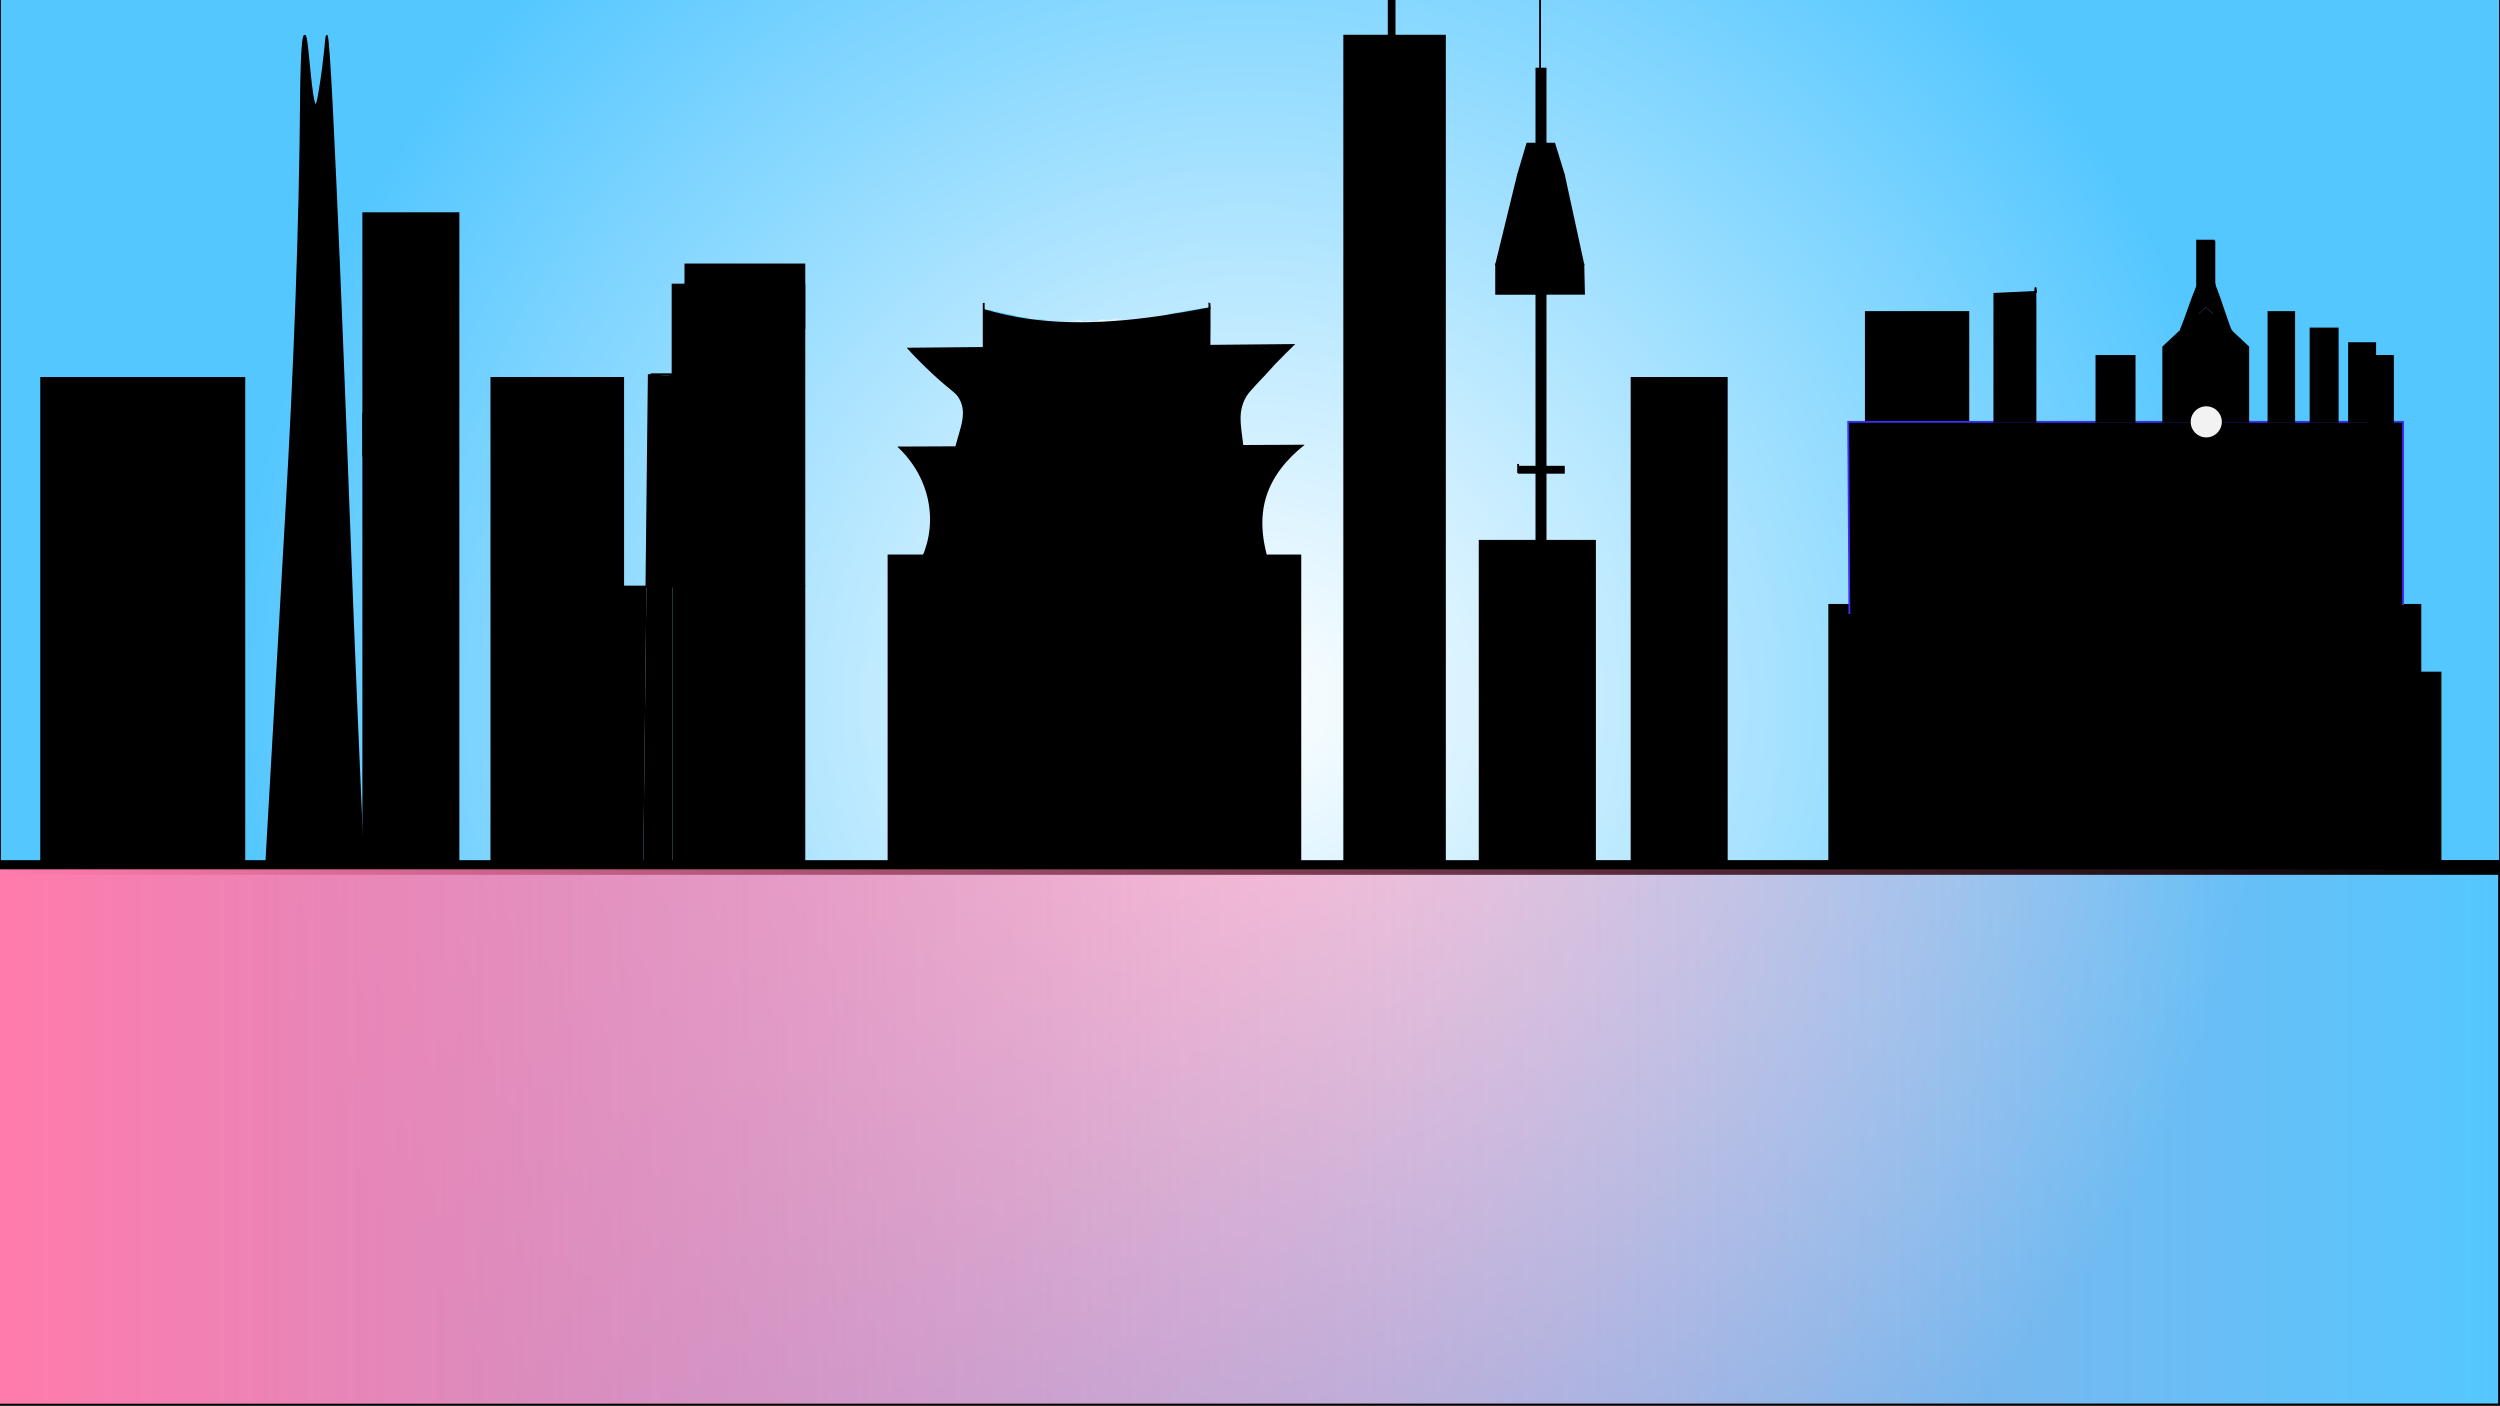
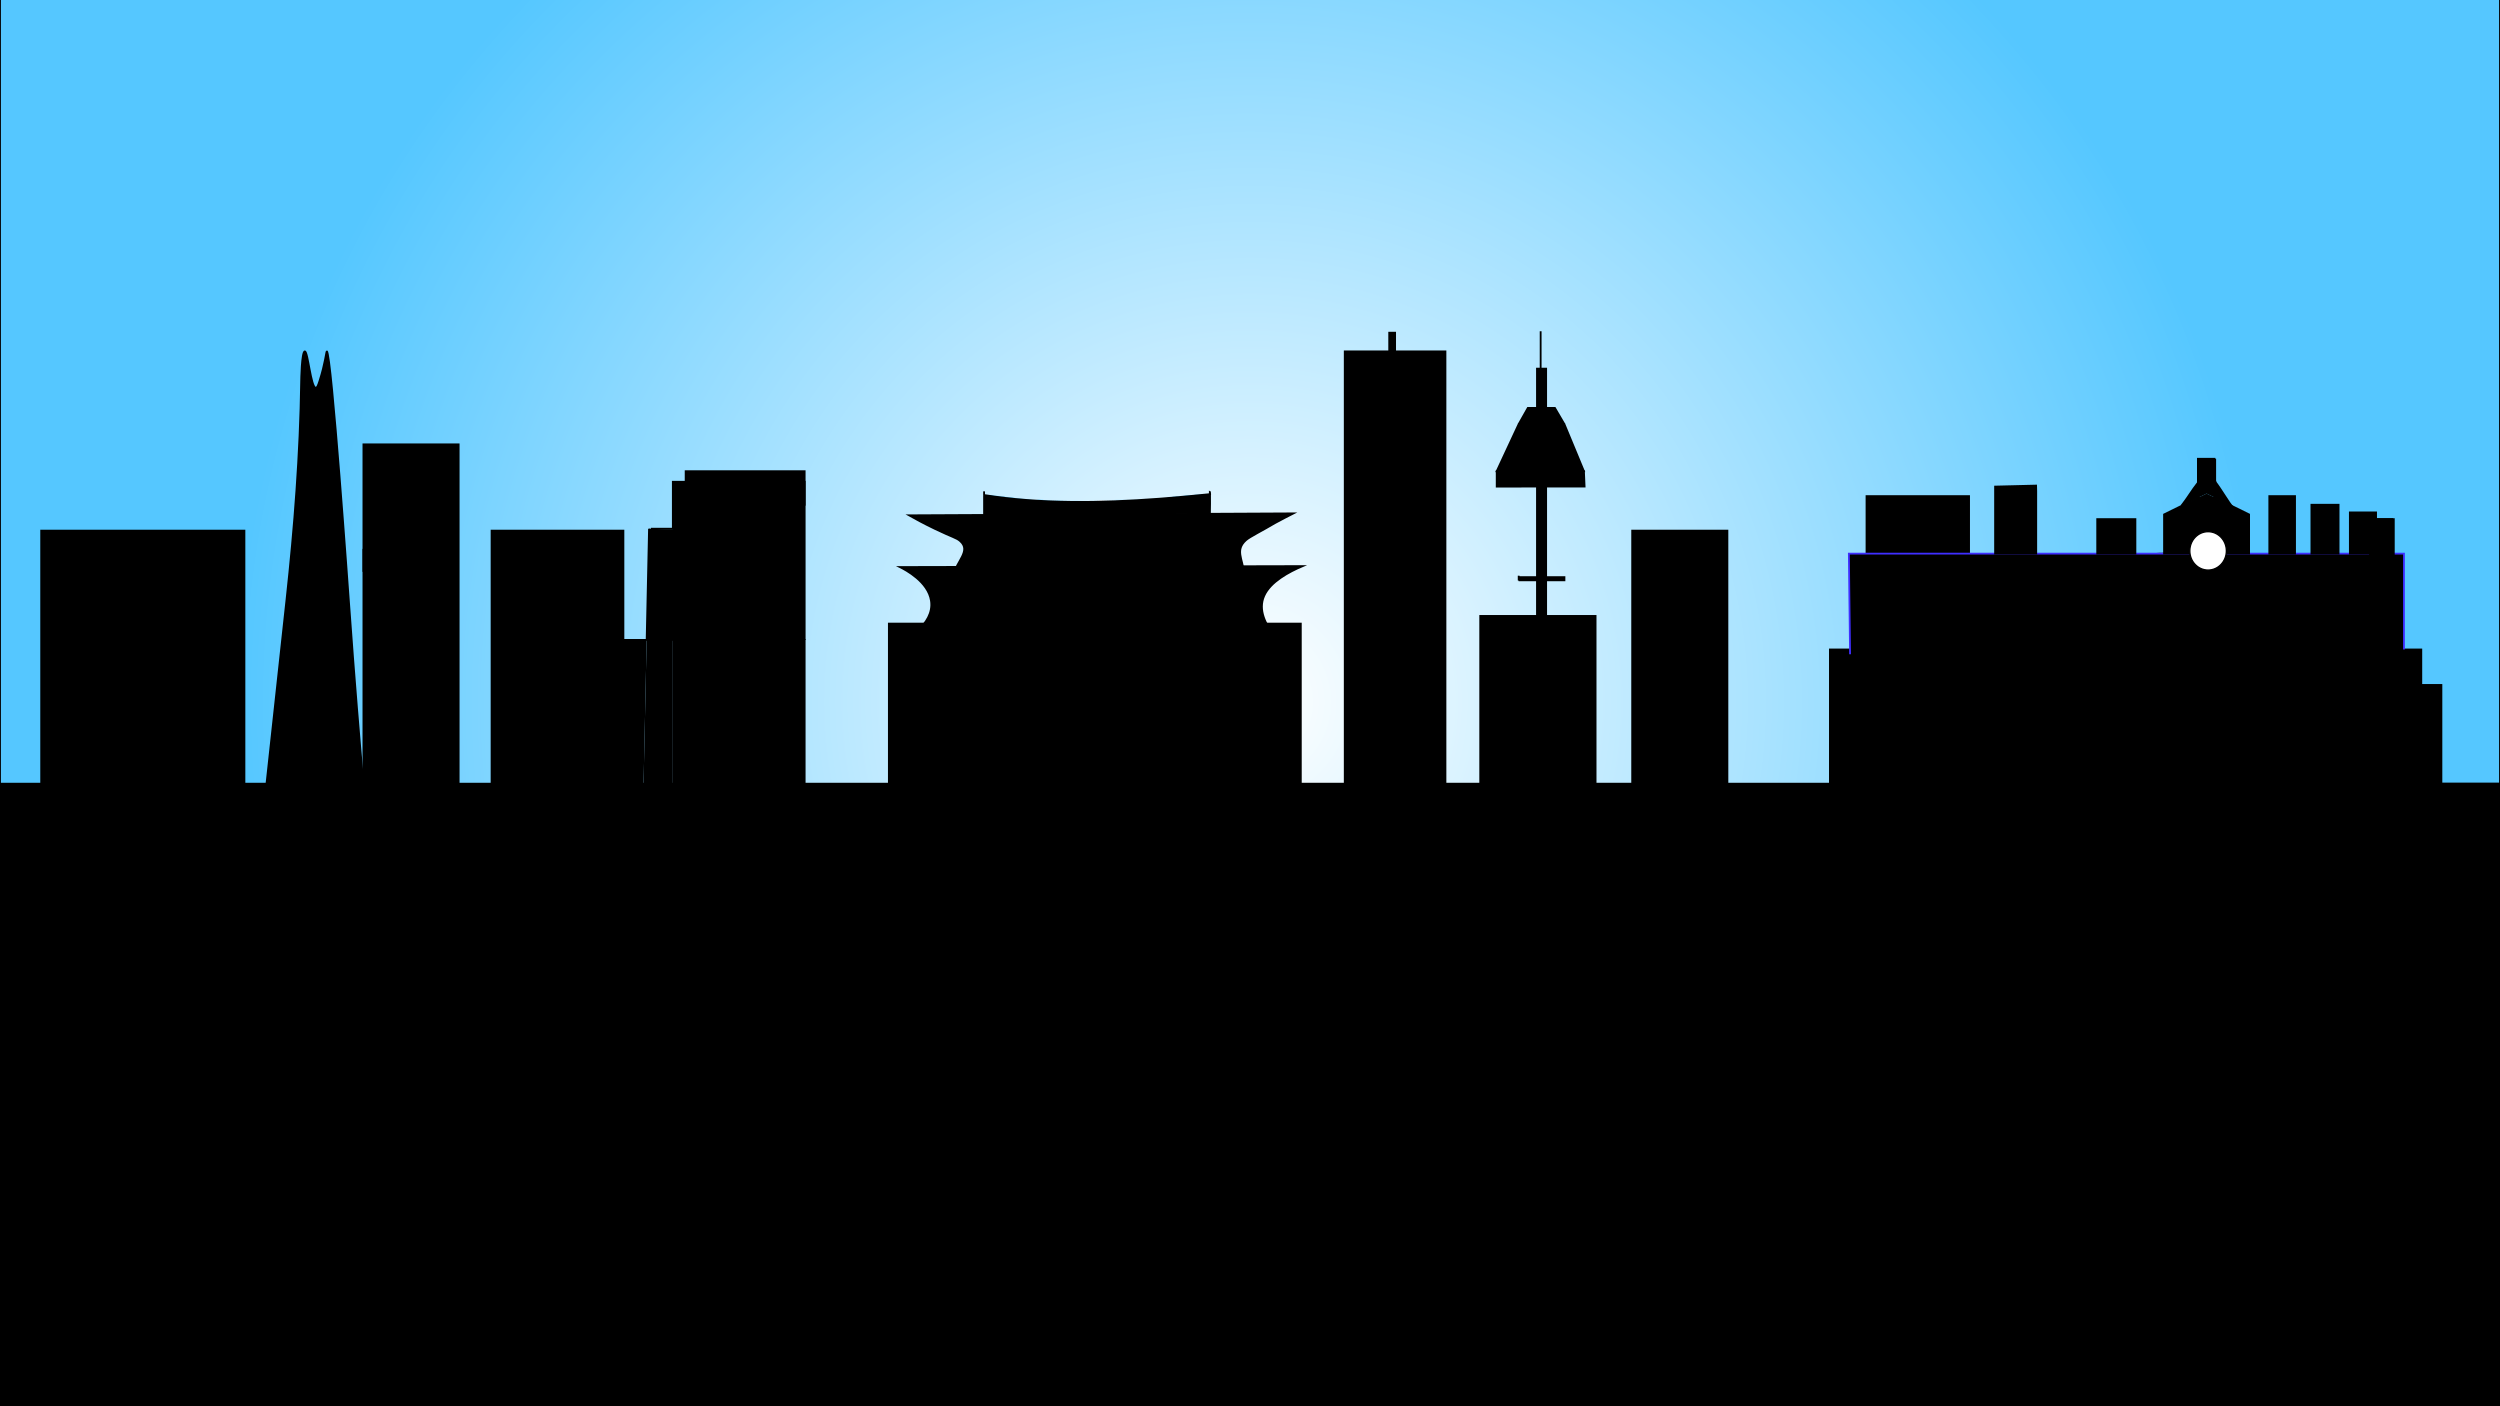
<svg xmlns="http://www.w3.org/2000/svg" version="1.1" x="0px" y="0px" viewBox="0 0 1366 768" style="enable-background:new 0 0 1366 768;" xml:space="preserve">
  <style type="text/css">
	.st0{fill:url(#SVGID_1_);stroke:#000000;stroke-miterlimit:10;}
	.st1{fill:none;stroke:#000000;stroke-miterlimit:10;}
	.st2{stroke:#000000;stroke-miterlimit:10;}
	.st3{fill:none;stroke:#3F2EFF;stroke-miterlimit:10;}
	.st4{fill:#FFFFFF;}
	.st5{fill:url(#SVGID_2_);}
	.st6{fill:url(#SVGID_3_);}
	.st7{fill:#F2F2F2;stroke:#000000;stroke-miterlimit:10;}
	.st8{fill:url(#SVGID_4_);stroke:#000000;stroke-miterlimit:10;}
+ 	.st9{stroke:#000000;stroke-width:0.75;stroke-miterlimit:10;}
+ 	.st10{fill:#FFFFFF;stroke:#000000;stroke-width:0.75;stroke-miterlimit:10;}
</style>
  <g id="Layer_2">
    <radialGradient id="SVGID_1_" cx="683" cy="383.5" r="554.051" gradientUnits="userSpaceOnUse">
      <stop offset="0" style="stop-color:#FFFFFF" />
      <stop offset="1" style="stop-color:#55C7FF" />
    </radialGradient>
    <rect y="-0.5" class="st0" width="1366" height="768" />
  </g>
  <g id="Layer_1">
    <g>
-       <line class="st1" x1="-12" y1="471.5" x2="1365.5" y2="470.5" />
-       <line x1="-12" y1="471.5" x2="1365.5" y2="470.5" />
+       <line class="st1" x1="-12" y1="428.73" x2="1366" y2="428.21" />
+       <line x1="-12" y1="428.73" x2="1366" y2="428.21" />
    </g>
-     <rect x="734.5" y="19.5" class="st2" width="55" height="451" />
-     <rect x="891.5" y="206.5" class="st2" width="52" height="264" />
-     <rect x="999.5" y="330.5" class="st2" width="323" height="141" />
-     <rect x="485.5" y="303.5" class="st2" width="225" height="168" />
-     <path class="st2" d="M699.5,324.5c-69.67,0-139.33,0-209,0c2.29-2.11,20.14-19.13,18-45c-1.62-19.64-13.73-31.89-17-35   c73.33-0.33,146.67-0.67,220-1c-7.62,6.2-17.61,16.4-21,31c-6.86,29.53,16.84,61.59,16,62C706.29,336.6,704.94,334.61,699.5,324.5z   " />
-     <rect x="808.5" y="295.5" class="st2" width="63" height="176" />
-     <rect x="268.5" y="206.5" class="st2" width="72" height="264" />
-     <path class="st2" d="M198.5,471.5h-53c3.67-64.33,7.33-128.67,11-193c4.33-75.92,7.44-151.96,8-228c0,0,0.23-30.96,2-31   c1.72-0.04,3.26,38.02,6,38c0.73-0.01,1.28-2.72,2-7c3.12-18.42,3.68-30.99,4-31c2.46-0.09,12,259,12,259   C193.61,362.93,196.62,430.71,198.5,471.5z" />
-     <rect x="198.5" y="116.5" class="st2" width="52" height="355" />
-     <rect x="22.5" y="206.5" class="st2" width="111" height="264" />
-     <rect x="1019.5" y="170.5" class="st2" width="56" height="191" />
-     <ellipse class="st2" cx="1182" cy="328" rx="57.5" ry="97.5" />
-     <polygon class="st2" points="844.5,330.5 839.5,330.5 839.5,107.06 839.5,37.5 844.5,37.5  " />
-     <polygon class="st2" points="817.5,144.5 865.14,144.5 854.5,95.5 829.47,95.5  " />
-     <polygon class="st2" points="817.5,160.56 865.5,160.5 865.14,144.5 817.5,144.5  " />
-     <polyline class="st2" points="829.47,95.5 834.5,78.5 849.28,78.5 854.5,95.5  " />
-     <polyline class="st2" points="829.47,255.02 854.5,255.02 854.5,258.32 829.47,258.32  " />
-     <rect x="758.79" class="st2" width="3.21" height="19.5" />
+     <rect x="734.77" y="192" class="st2" width="55.02" height="236.21" />
+     <rect x="891.83" y="289.94" class="st2" width="52.02" height="138.27" />
+     <rect x="999.87" y="354.88" class="st2" width="323.12" height="73.85" />
+     <rect x="485.68" y="340.74" class="st2" width="225.08" height="87.99" />
+     <path class="st2" d="M699.76,351.74c-69.69,0-139.38,0-209.08,0c2.29-1.11,20.14-10.02,18.01-23.57   c-1.62-10.29-13.73-16.7-17.01-18.33c73.36-0.17,146.72-0.35,220.08-0.52c-7.63,3.25-17.61,8.59-21.01,16.24   c-6.86,15.46,16.84,32.26,16.01,32.47C706.55,358.08,705.2,357.04,699.76,351.74z" />
+     <rect x="808.8" y="336.55" class="st2" width="63.02" height="92.18" />
+     <rect x="268.6" y="289.94" class="st2" width="72.03" height="138.27" />
+     <path class="st2" d="M198.58,428.73h-53.02c3.67-33.69,7.34-67.39,11-101.08c4.33-39.76,7.44-79.59,8-119.41   c0,0,0.23-16.22,2-16.24c1.72-0.02,3.27,19.91,6,19.9c0.73,0,1.28-1.43,2-3.67c3.12-9.65,3.68-16.23,4-16.24   c2.46-0.05,12,135.65,12,135.65C193.68,371.87,196.69,407.37,198.58,428.73z" />
+     <rect x="198.58" y="242.8" class="st2" width="52.02" height="185.93" />
+     <rect x="22.51" y="289.94" class="st2" width="111.04" height="138.27" />
+     <rect x="1019.87" y="271.08" class="st2" width="56.02" height="100.04" />
+     <ellipse class="st2" cx="1182.43" cy="353.58" rx="57.52" ry="51.07" />
+     <polygon class="st2" points="844.81,354.88 839.81,354.88 839.81,237.86 839.81,201.43 844.81,201.43  " />
+     <polygon class="st2" points="817.8,257.47 865.46,257.47 854.81,231.8 829.77,231.8  " />
+     <polygon class="st2" points="817.8,265.88 865.82,265.85 865.46,257.47 817.8,257.47  " />
+     <polyline class="st2" points="829.77,231.8 834.81,222.9 849.6,222.9 854.81,231.8  " />
+     <polyline class="st2" points="829.77,315.35 854.81,315.35 854.81,317.08 829.77,317.08  " />
+     <rect x="759.07" y="181.79" class="st2" width="3.21" height="10.21" />
    <g id="XMLID_4_">
      <g>
-         <path d="M1313.05,230.5v100l-302.55,5c-0.22-35-0.43-70-0.65-105h71.65h225.55H1313.05z" />
+         <path d="M1313.53,302.51v52.37l-302.66,2.62c-0.22-18.33-0.43-36.66-0.65-54.99h71.68h225.63H1313.53z" />
      </g>
      <g>
-         <path class="st3" d="M1313.05,330.5v-100h-6H1081.5h-71.65c0.22,35,0.43,70,0.65,105" />
-         <line class="st1" x1="1307.05" y1="230.5" x2="1307.05" y2="194.5" />
-         <line class="st1" x1="1297.8" y1="194.5" x2="1307.05" y2="194.5" />
+         <path class="st3" d="M1313.53,354.88v-52.37h-6H1081.9h-71.68c0.22,18.33,0.43,36.66,0.65,54.99" />
+         <line class="st1" x1="1307.53" y1="302.51" x2="1307.53" y2="283.65" />
+         <line class="st1" x1="1298.28" y1="283.65" x2="1307.53" y2="283.65" />
      </g>
    </g>
-     <path class="st2" d="M1112.18,165.18v2.64v4.43v58.24h-22.46v-60v-2.67v-7.27c22.78-1.06,22.78-1.06,22.78-1.06   S1111.87,151.87,1112.18,165.18z" />
-     <path class="st2" d="M532.5,193.5" />
+     <path class="st2" d="M1090.12,265.88v36.63h22.47V268.3c-0.06-1.38-0.09-2.33-0.09-2.97   C1111.36,265.36,1106.98,265.47,1090.12,265.88z" />
+     <path class="st2" d="M532.7,283.13" />
    <g id="XMLID_1_">
      <g>
-         <path d="M537.5,190.11c41.1-0.39,82.21-0.78,123.31-1.17v4.56c0,0,0.02-1.83,0.04-4.57c15.22-0.14,30.43-0.28,45.65-0.43     c-2.42,2.34-5.9,5.76-10,10c-7,8-13.89,14.35-16,18c-5.86,10.13-1.9,18.95-1,34c0.62,10.39-0.09,25.68-7,45h-144     c-8.74-18.04-9.36-32.08-8-42c2.14-15.58,9.85-25.89,4-36c-2.11-3.64-3.93-3.73-14-13c-6.14-5.65-10.88-10.61-14-14     C510.17,190.37,523.83,190.24,537.5,190.11z" />
-         <path class="st4" d="M661.45,168.33c-0.18,0.03-0.35,0.07-0.53,0.1c0-0.03,0-0.07,0-0.1H661.45z" />
-         <path d="M660.92,168.43c0.06,4.88-0.01,14.71-0.07,20.5c-0.01,0.01-0.03,0.01-0.04,0.01v-20.49     C660.85,168.45,660.88,168.44,660.92,168.43z" />
-         <path class="st4" d="M660.92,168.33c0,0.03,0,0.07,0,0.1c-0.04,0.01-0.07,0.02-0.11,0.02v-0.11L660.92,168.33z" />
-         <path d="M660.92,168.33l-0.11,0.01v-2.84C660.87,165.5,660.9,166.59,660.92,168.33z" />
-         <path d="M660.81,188.94c0.01,0,0.03,0,0.04-0.01c-0.02,2.74-0.04,4.57-0.04,4.57V188.94z" />
-         <path d="M660.81,168.45v20.49c-41.1,0.39-82.21,0.78-123.31,1.17v-20.74c30.89,9.39,63.78,8.4,95.42,3.87     c1.09-0.16,2.19-0.32,3.28-0.49C644.43,171.51,652.64,170.04,660.81,168.45z" />
-         <radialGradient id="SVGID_2_" cx="599.873" cy="172.415" r="43.185" gradientUnits="userSpaceOnUse">
+         <path d="M537.7,281.36c41.11-0.2,82.24-0.41,123.35-0.61v2.39c0,0,0.02-0.96,0.04-2.39c15.23-0.07,30.44-0.15,45.67-0.23     c-2.42,1.23-5.9,3.02-10,5.24c-7,4.19-13.9,7.52-16.01,9.43c-5.86,5.31-1.9,9.93-1,17.81c0.62,5.44-0.09,13.45-7,23.57H528.7     c-8.74-9.45-9.36-16.8-8-22c2.14-8.16,9.85-13.56,4-18.85c-2.11-1.91-3.93-1.95-14.01-6.81c-6.14-2.96-10.88-5.56-14.01-7.33     C510.36,281.49,524.02,281.42,537.7,281.36z" />
+         <path class="st4" d="M661.69,269.95c-0.18,0.02-0.35,0.04-0.53,0.05c0-0.02,0-0.04,0-0.05H661.69z" />
+         <path d="M661.16,270c0.06,2.56-0.01,7.7-0.07,10.74c-0.01,0.01-0.03,0.01-0.04,0.01v-10.73     C661.09,270.01,661.12,270.01,661.16,270z" />
+         <path class="st4" d="M661.16,269.95c0,0.02,0,0.04,0,0.05c-0.04,0.01-0.07,0.01-0.11,0.01v-0.06L661.16,269.95z" />
+         <path d="M661.16,269.95l-0.11,0.01v-1.49C661.11,268.47,661.14,269.04,661.16,269.95z" />
+         <path d="M661.05,280.74c0.01,0,0.03,0,0.04-0.01c-0.02,1.44-0.04,2.39-0.04,2.39V280.74z" />
+         <path d="M661.05,270.01v10.73c-41.11,0.2-82.24,0.41-123.35,0.61v-10.86c30.9,4.92,63.8,4.4,95.45,2.03     c1.09-0.08,2.19-0.17,3.28-0.26C644.67,271.61,652.88,270.84,661.05,270.01z" />
+         <radialGradient id="SVGID_2_" cx="600.095" cy="272.088" r="31.259" gradientUnits="userSpaceOnUse">
          <stop offset="0" style="stop-color:#FFFFFF" />
          <stop offset="1" style="stop-color:#55C7FF" />
        </radialGradient>
-         <path class="st5" d="M643.65,170.73c0.66-0.08,1.3-0.18,1.91-0.3c0.51-0.05,0.98-0.16,1.41-0.32c0.44-0.11,0.87-0.24,1.31-0.38     c0.81,0.07,1.54-0.04,2.2-0.27c0.1,0.01,0.21,0.01,0.31,0.01c0.9,0,1.67-0.18,2.35-0.49c0.23,0.03,0.48,0.05,0.73,0.05     c1.05,0,1.94-0.24,2.68-0.66l4.26-0.03v0.11c-8.17,1.59-16.38,3.06-24.61,4.3l-0.01-0.04c0.81-0.14,1.59-0.47,2.26-0.93     c0.09-0.02,0.17-0.05,0.26-0.08c1.11-0.39,2.16-0.59,3.24-0.75c0.22-0.01,0.44-0.04,0.65-0.09     C642.94,170.82,643.29,170.78,643.65,170.73z" />
-         <radialGradient id="SVGID_3_" cx="599.337" cy="172.461" r="43.821" gradientUnits="userSpaceOnUse">
+         <path class="st5" d="M661.05,269.95v0.06c-8.17,0.83-16.39,1.6-24.62,2.25l-0.01-0.02c0.81-0.07,1.59-0.25,2.26-0.49     c0.09-0.01,0.17-0.03,0.26-0.04c1.11-0.2,2.16-0.31,3.24-0.39c0.22-0.01,0.44-0.02,0.65-0.05c0.34-0.02,0.69-0.04,1.05-0.07     c0.66-0.04,1.3-0.09,1.91-0.16c0.51-0.03,0.98-0.08,1.41-0.17c0.44-0.06,0.87-0.13,1.31-0.2c0.81,0.04,1.54-0.02,2.2-0.14     c0.1,0.01,0.21,0.01,0.31,0.01c0.9,0,1.67-0.09,2.35-0.26c0.23,0.02,0.48,0.03,0.73,0.03c1.05,0,1.94-0.13,2.68-0.35     L661.05,269.95z" />
+         <radialGradient id="SVGID_3_" cx="599.558" cy="272.112" r="31.719" gradientUnits="userSpaceOnUse">
          <stop offset="0" style="stop-color:#FFFFFF" />
          <stop offset="1" style="stop-color:#55C7FF" />
        </radialGradient>
-         <path class="st6" d="M604.92,174.81c1.69,0.08,3.22-0.27,4.76-0.87c3.86,0.42,7.7,0.73,11.59,0.28c1.55-0.18,3.06-0.5,4.56-0.84     c0.61,0.24,1.27,0.38,1.95,0.39c1.83,0.02,3.48-0.39,5.11-1.01c0.82,0.02,1.65,0.03,2.49,0.02c0.27,0,0.54-0.03,0.81-0.07     l0.01,0.04c-1.09,0.17-2.19,0.33-3.28,0.49c-31.64,4.53-64.53,5.52-95.42-3.87l3.99-0.03c0.81,0.55,1.82,0.9,3.06,0.9     c0.17,0,0.35-0.01,0.51-0.02c0.77,0.49,1.74,0.79,2.9,0.79c0.1,0,0.19,0,0.28-0.01c0.57,0.25,1.22,0.41,1.96,0.44     c0.64,0.29,1.36,0.44,2.2,0.45c1.3,0.38,2.63,0.68,3.97,1.05c1.72,0.47,3.42,0.6,5.12,0.63c0.84,0.67,1.95,1.08,3.32,1.08     c0.75,0,1.43-0.12,2.02-0.35c0.17-0.04,0.33-0.08,0.48-0.13c0.42,0.1,0.87,0.15,1.35,0.15c0.18,0,0.36-0.01,0.53-0.02     c2.9,0.98,5.92,1.22,8.97,0.66c2.09,0.33,4.2,0.55,6.3,0.44c1.47-0.08,2.83-0.35,4.17-0.7c0.56,0.17,1.2,0.25,1.93,0.19     c0.73,0.41,1.61,0.64,2.65,0.64c0.72,0,1.37-0.11,1.94-0.32c0.69,0.34,1.51,0.54,2.46,0.54c1.38,0,2.48-0.42,3.32-1.09     c0.14,0,0.29,0,0.43-0.01c0.36-0.03,0.73-0.03,1.09-0.02c0.15,0.01,0.3,0.02,0.45,0.02C603.57,174.7,604.24,174.78,604.92,174.81     z" />
+         <path class="st6" d="M636.43,272.24l0.01,0.02c-1.09,0.09-2.19,0.17-3.28,0.26c-31.65,2.37-64.55,2.89-95.45-2.03l3.99-0.02     c0.81,0.29,1.82,0.47,3.06,0.47c0.17,0,0.35-0.01,0.51-0.01c0.77,0.26,1.74,0.41,2.9,0.41c0.1,0,0.19,0,0.28-0.01     c0.57,0.13,1.22,0.21,1.96,0.23c0.64,0.15,1.36,0.23,2.2,0.24c1.3,0.2,2.63,0.36,3.97,0.55c1.72,0.25,3.42,0.31,5.12,0.33     c0.84,0.35,1.95,0.57,3.32,0.57c0.75,0,1.43-0.06,2.02-0.18c0.17-0.02,0.33-0.04,0.48-0.07c0.42,0.05,0.87,0.08,1.35,0.08     c0.18,0,0.36-0.01,0.53-0.01c2.9,0.51,5.92,0.64,8.97,0.35c2.09,0.17,4.2,0.29,6.3,0.23c1.47-0.04,2.83-0.18,4.17-0.37     c0.56,0.09,1.2,0.13,1.93,0.1c0.73,0.21,1.61,0.34,2.65,0.34c0.72,0,1.37-0.06,1.94-0.17c0.69,0.18,1.51,0.28,2.46,0.28     c1.38,0,2.48-0.22,3.32-0.57c0.14,0,0.29,0,0.43-0.01c0.36-0.02,0.73-0.02,1.09-0.01c0.15,0.01,0.3,0.01,0.45,0.01     c0.67,0.02,1.34,0.06,2.02,0.08c1.69,0.04,3.22-0.14,4.76-0.46c3.86,0.22,7.7,0.38,11.59,0.15c1.55-0.09,3.06-0.26,4.56-0.44     c0.61,0.13,1.27,0.2,1.95,0.2c1.83,0.01,3.48-0.2,5.11-0.53c0.82,0.01,1.65,0.02,2.49,0.01     C635.88,272.28,636.16,272.26,636.43,272.24z" />
      </g>
      <g>
-         <path class="st1" d="M660.85,188.93c15.22-0.14,30.43-0.28,45.65-0.43c-2.42,2.34-5.9,5.76-10,10c-7,8-13.89,14.35-16,18     c-5.86,10.13-1.9,18.95-1,34c0.62,10.39-0.09,25.68-7,45h-144c-8.74-18.04-9.36-32.08-8-42c2.14-15.58,9.85-25.89,4-36     c-2.11-3.64-3.93-3.73-14-13c-6.14-5.65-10.88-10.61-14-14c13.67-0.13,27.33-0.26,41-0.39c41.1-0.39,82.21-0.78,123.31-1.17" />
-         <line class="st1" x1="537.5" y1="193.5" x2="537.5" y2="190.11" />
-         <line class="st1" x1="537.5" y1="190.11" x2="537.5" y2="169.37" />
-         <line class="st1" x1="537.5" y1="165.5" x2="537.5" y2="169.37" />
-         <path class="st1" d="M660.81,168.45v20.49v4.56c0,0,0.02-1.83,0.04-4.57c0.06-5.79,0.13-15.62,0.07-20.5" />
-         <path class="st1" d="M660.92,168.33c-0.02-1.74-0.05-2.83-0.11-2.83v2.84" />
-         <path class="st1" d="M537.5,169.37c30.89,9.39,63.78,8.4,95.42,3.87c1.09-0.16,2.19-0.32,3.28-0.49     c8.23-1.24,16.44-2.71,24.61-4.3c0.04,0,0.07-0.01,0.11-0.02c0.18-0.03,0.35-0.07,0.53-0.1" />
+         <path class="st1" d="M661.09,280.74c15.23-0.07,30.44-0.15,45.67-0.23c-2.42,1.23-5.9,3.02-10,5.24c-7,4.19-13.9,7.52-16.01,9.43     c-5.86,5.31-1.9,9.93-1,17.81c0.62,5.44-0.09,13.45-7,23.57H528.7c-8.74-9.45-9.36-16.8-8-22c2.14-8.16,9.85-13.56,4-18.85     c-2.11-1.91-3.93-1.95-14.01-6.81c-6.14-2.96-10.88-5.56-14.01-7.33c13.67-0.07,27.34-0.14,41.01-0.2     c41.11-0.2,82.24-0.41,123.35-0.61" />
+         <line class="st1" x1="537.7" y1="283.13" x2="537.7" y2="281.36" />
+         <line class="st1" x1="537.7" y1="281.36" x2="537.7" y2="270.49" />
+         <line class="st1" x1="537.7" y1="268.47" x2="537.7" y2="270.49" />
+         <path class="st1" d="M661.05,270.01v10.73v2.39c0,0,0.02-0.96,0.04-2.39c0.06-3.03,0.13-8.18,0.07-10.74" />
+         <path class="st1" d="M661.16,269.95c-0.02-0.91-0.05-1.48-0.11-1.48v1.49" />
+         <path class="st1" d="M537.7,270.49c30.9,4.92,63.8,4.4,95.45,2.03c1.09-0.08,2.19-0.17,3.28-0.26     c8.23-0.65,16.45-1.42,24.62-2.25c0.04,0,0.07-0.01,0.11-0.01c0.18-0.02,0.35-0.04,0.53-0.05" />
      </g>
    </g>
-     <path class="st2" d="M602.5,112.5" />
-     <path class="st2" d="M633.5,263.5" />
-     <path class="st2" d="M522.5,212.5" />
-     <path class="st2" d="M528.5,212.5" />
-     <path class="st2" d="M547.5,355.5" />
-     <line class="st2" x1="145.5" y1="127.5" x2="145.5" y2="127.5" />
-     <line class="st2" x1="841.5" y1="-1.5" x2="841.5" y2="41.5" />
-     <line class="st2" x1="829.5" y1="253.5" x2="829.5" y2="258.5" />
-     <line class="st2" x1="198.5" y1="225.5" x2="198.5" y2="249.5" />
-     <path class="st2" d="M166.5,40.5" />
-     <path class="st2" d="M162.5,19.5" />
-     <path class="st2" d="M223.5,39.5" />
-     <path class="st2" d="M357.5,168.5" />
-     <path class="st2" d="M379.5,133.5" />
-     <rect x="374.5" y="144.5" class="st2" width="65" height="35" />
+     <path class="st2" d="M602.72,240.71" />
+     <path class="st2" d="M633.73,319.79" />
+     <path class="st2" d="M522.69,293.08" />
+     <path class="st2" d="M528.7,293.08" />
+     <path class="st2" d="M547.7,367.98" />
+     <line class="st2" x1="145.56" y1="248.56" x2="145.56" y2="248.56" />
+     <line class="st2" x1="841.81" y1="181" x2="841.81" y2="203.52" />
+     <line class="st2" x1="829.81" y1="314.56" x2="829.81" y2="317.17" />
+     <line class="st2" x1="198.58" y1="299.89" x2="198.58" y2="312.46" />
+     <path class="st2" d="M166.56,203" />
+     <path class="st2" d="M162.56,192" />
+     <path class="st2" d="M223.59,202.47" />
+     <path class="st2" d="M357.63,270.04" />
+     <path class="st2" d="M379.64,251.71" />
+     <rect x="374.64" y="257.47" class="st2" width="65.02" height="18.33" />
    <g id="XMLID_3_">
      <g>
-         <path d="M439.5,320.5v151h-72c0-50.33,0-100.67,0-151H439.5z" />
-         <path d="M439.5,155.5v165h-72c0-38.33,0-76.67,0-115c0.33-0.33,0.67-0.67,1-1c-0.33,0-0.67,0-1,0c0-16.33,0-32.67,0-49     C391.5,155.5,415.5,155.5,439.5,155.5z" />
-         <path d="M368.5,204.5c-0.33,0.33-0.67,0.67-1,1c0-0.16,0-0.31,0-0.47c0-0.18,0-0.35,0-0.53     C367.83,204.5,368.17,204.5,368.5,204.5z" />
-         <path d="M367.5,320.5c0,50.33,0,100.67,0,151h-16c0.57-50.33,1.13-100.67,1.7-151H367.5z" />
-         <path d="M367.5,205.5c0,38.33,0,76.67,0,115h-14.3c0.43-38.67,0.87-77.33,1.3-116h1L367.5,205.5z" />
-         <path d="M367.5,205.03c0,0.16,0,0.31,0,0.47l-12-1c4,0,8,0,12,0C367.5,204.68,367.5,204.85,367.5,205.03z" />
-         <path d="M353.2,320.5c-0.57,50.33-1.13,100.67-1.7,151h-11v-151H353.2z" />
+         <path d="M439.66,349.65v79.09h-72.03c0-26.36,0-52.73,0-79.09H439.66z" />
+         <path d="M439.66,263.23v86.42h-72.03c0-20.08,0-40.16,0-60.23c0.33-0.17,0.67-0.35,1-0.52c-0.33,0-0.67,0-1,0     c0-8.55,0-17.11,0-25.66C391.65,263.23,415.66,263.23,439.66,263.23z" />
+         <path d="M368.64,288.89c-0.33,0.17-0.67,0.35-1,0.52c0-0.08,0-0.16,0-0.25c0-0.09,0-0.18,0-0.28     C367.97,288.89,368.31,288.89,368.64,288.89z" />
+         <path d="M367.64,349.65c0,26.36,0,52.73,0,79.09h-16.01c0.57-26.36,1.13-52.73,1.7-79.09H367.64z" />
+         <path d="M367.64,289.42c0,20.08,0,40.16,0,60.23h-14.31c0.43-20.25,0.87-40.5,1.3-60.75h1L367.64,289.42z" />
+         <path d="M367.64,289.17c0,0.08,0,0.16,0,0.25l-12-0.52c4,0,8,0,12,0C367.64,288.99,367.64,289.08,367.64,289.17z" />
+         <path d="M353.33,349.65c-0.57,26.36-1.13,52.73-1.7,79.09h-11v-79.09H353.33z" />
      </g>
      <g>
-         <path class="st1" d="M367.5,204.5c0-16.33,0-32.67,0-49c24,0,48,0,72,0v165" />
-         <path class="st1" d="M367.5,320.5c0-38.33,0-76.67,0-115" />
-         <path class="st1" d="M354.5,204.5c-0.43,38.67-0.87,77.33-1.3,116" />
-         <path class="st1" d="M367.5,205.5c0.33-0.33,0.67-0.67,1-1c-0.33,0-0.67,0-1,0c-4,0-8,0-12,0" />
-         <polygon class="st1" points="439.5,320.5 439.5,471.5 367.5,471.5 351.5,471.5 340.5,471.5 340.5,320.5 353.2,320.5 367.5,320.5         " />
+         <path class="st1" d="M367.64,288.89c0-8.55,0-17.11,0-25.66c24.01,0,48.02,0,72.03,0v86.42" />
+         <path class="st1" d="M367.64,349.65c0-20.08,0-40.16,0-60.23" />
+         <path class="st1" d="M354.63,288.89c-0.43,20.25-0.87,40.5-1.3,60.75" />
+         <path class="st1" d="M367.64,289.42c0.33-0.17,0.67-0.35,1-0.52c-0.33,0-0.67,0-1,0c-4,0-8,0-12,0" />
+         <polygon class="st1" points="439.66,349.65 439.66,428.73 367.64,428.73 351.63,428.73 340.63,428.73 340.63,349.65      353.33,349.65 367.64,349.65    " />
      </g>
    </g>
    <g id="XMLID_2_">
      <g>
-         <polygon points="1297.8,194.5 1297.8,230.5 1283.5,230.5 1283.5,187.5 1297.8,187.5    " />
-         <polygon points="1277.32,193.5 1277.32,230.5 1262.5,230.5 1262.5,179.5 1277.32,179.5    " />
-         <polygon points="1253.54,170.5 1253.54,230.5 1239.5,230.5 1239.5,170.5 1242.97,170.5    " />
-         <path d="M1228.44,189.62v40.88H1182v-40.88c3.2-3,6.4-6,9.6-9.01c2.97-2.78,5.93-5.57,8.9-8.35c3.15,0,6.29,0,9.44,0     c2.99,2.8,6.37,5.98,7.03,6.59c0.11,0.11,0.22,0.21,0.33,0.32c0.25,0.24,0.88,0.82,1.71,1.6     C1221.97,183.55,1227.58,188.82,1228.44,189.62z" />
-         <path d="M1219.08,180.69l-0.07,0.08c-0.83-0.78-1.46-1.36-1.71-1.6c-0.11-0.11-0.22-0.21-0.33-0.32     c-0.66-0.61-4.04-3.79-7.03-6.59c0-0.11,0-10.93,0-11.04c0-0.03,0-3.47,0-5.71C1212.83,162.38,1218.27,180.1,1219.08,180.69z" />
-         <path d="M1209.94,155.5L1209.94,155.5c0,2.25,0,5.69,0,5.72c0,0.11,0,10.93,0,11.04c-2.22-2.08-4.21-3.95-4.72-4.43     c-1.57,1.48-3.15,2.95-4.72,4.43V156.5v-25c3.15,0,6.29,0,9.44,0c0,7.37,0,14.75,0,22.12     C1209.94,153.63,1209.94,154.43,1209.94,155.5z" />
-         <path d="M1209.94,172.26c-3.15,0-6.29,0-9.44,0c1.57-1.48,3.15-2.95,4.72-4.43C1205.73,168.31,1207.72,170.18,1209.94,172.26z" />
-         <path d="M1200.5,156.5v15.76c-2.97,2.78-5.93,5.57-8.9,8.35l-0.1-0.11C1194.83,172.5,1197.17,164.5,1200.5,156.5z" />
-         <rect x="1145.5" y="194.5" width="20.85" height="36" />
+         <polygon points="1298.28,283.65 1298.28,302.51 1283.97,302.51 1283.97,279.99 1298.28,279.99    " />
+         <polygon points="1277.79,283.13 1277.79,302.51 1262.96,302.51 1262.96,275.8 1277.79,275.8    " />
+         <polygon points="1254,271.08 1254,302.51 1239.95,302.51 1239.95,271.08 1243.43,271.08    " />
+         <path d="M1228.89,281.1v21.41h-46.46V281.1c3.2-1.57,6.4-3.14,9.6-4.72c2.97-1.46,5.93-2.92,8.9-4.37c3.15,0,6.29,0,9.44,0     c2.99,1.47,6.37,3.13,7.03,3.45c0.11,0.06,0.22,0.11,0.33,0.17c0.25,0.13,0.88,0.43,1.71,0.84     C1222.42,277.92,1228.03,280.68,1228.89,281.1z" />
+         <path d="M1219.53,276.42l-0.07,0.04c-0.83-0.41-1.46-0.71-1.71-0.84c-0.11-0.06-0.22-0.11-0.33-0.17     c-0.66-0.32-4.04-1.99-7.03-3.45c0-0.06,0-5.72,0-5.78c0-0.02,0-1.82,0-2.99C1213.27,266.83,1218.72,276.11,1219.53,276.42z" />
+         <path d="M1210.38,263.23L1210.38,263.23c0,1.18,0,2.98,0,3c0,0.06,0,5.72,0,5.78c-2.22-1.09-4.21-2.07-4.72-2.32     c-1.57,0.78-3.15,1.55-4.72,2.32v-8.25v-13.09c3.15,0,6.29,0,9.44,0c0,3.86,0,7.73,0,11.59     C1210.38,262.25,1210.38,262.67,1210.38,263.23z" />
+         <path d="M1210.38,272.01c-3.15,0-6.29,0-9.44,0c1.57-0.78,3.15-1.55,4.72-2.32C1206.17,269.94,1208.16,270.92,1210.38,272.01z" />
+         <path d="M1200.94,263.75v8.25c-2.97,1.46-5.93,2.92-8.9,4.37l-0.1-0.06C1195.27,272.13,1197.61,267.94,1200.94,263.75z" />
+         <rect x="1145.92" y="283.65" width="20.86" height="18.85" />
      </g>
      <g>
-         <rect x="1145.5" y="194.5" class="st1" width="20.85" height="36" />
-         <path class="st1" d="M1200.5,172.26c-2.97,2.78-5.93,5.57-8.9,8.35c-3.2,3.01-6.4,6.01-9.6,9.01v40.88h46.44v-40.88     c-0.86-0.8-6.47-6.07-9.43-8.85c-0.83-0.78-1.46-1.36-1.71-1.6c-0.11-0.11-0.22-0.21-0.33-0.32c-0.66-0.61-4.04-3.79-7.03-6.59" />
-         <path class="st1" d="M1209.94,155.51c0,2.24,0,5.68,0,5.71c0,0.11,0,10.93,0,11.04c-3.15,0-6.29,0-9.44,0V156.5v-25     c3.15,0,6.29,0,9.44,0" />
-         <path class="st1" d="M1209.94,131.5c0,7.37,0,14.75,0,22.12c0,0.01,0,0.81,0,1.88" />
-         <line class="st1" x1="1210" y1="131.5" x2="1209.94" y2="131.5" />
-         <polygon class="st1" points="1239.5,170.5 1239.5,230.5 1253.54,230.5 1253.54,170.5 1242.97,170.5    " />
-         <polygon class="st1" points="1262.5,179.5 1262.5,230.5 1277.32,230.5 1277.32,193.5 1277.32,179.5    " />
-         <polygon class="st1" points="1283.5,187.5 1283.5,230.5 1297.8,230.5 1297.8,194.5 1297.8,187.5    " />
-         <path class="st1" d="M1200.5,156.5c-3.33,8-5.67,16-9,24" />
-         <polyline class="st1" points="1209.5,155.5 1209.94,155.5 1210.5,155.5    " />
-         <path class="st1" d="M1209.5,154.5c0.14,0.3,0.28,0.63,0.44,1v0.01c2.89,6.87,8.33,24.59,9.14,25.18     c0.09,0.05,0.13-0.08,0.1-0.44" />
+         <rect x="1145.92" y="283.65" class="st1" width="20.86" height="18.85" />
+         <path class="st1" d="M1200.94,272.01c-2.97,1.46-5.93,2.92-8.9,4.37c-3.2,1.58-6.4,3.15-9.6,4.72v21.41h46.46V281.1     c-0.86-0.42-6.47-3.18-9.43-4.64c-0.83-0.41-1.46-0.71-1.71-0.84c-0.11-0.06-0.22-0.11-0.33-0.17c-0.66-0.32-4.04-1.99-7.03-3.45     " />
+         <path class="st1" d="M1210.38,263.23c0,1.17,0,2.97,0,2.99c0,0.06,0,5.72,0,5.78c-3.15,0-6.29,0-9.44,0v-8.25v-13.09     c3.15,0,6.29,0,9.44,0" />
+         <path class="st1" d="M1210.38,250.66c0,3.86,0,7.73,0,11.59c0,0.01,0,0.42,0,0.98" />
+         <line class="st1" x1="1210.44" y1="250.66" x2="1210.38" y2="250.66" />
+         <polygon class="st1" points="1239.95,271.08 1239.95,302.51 1254,302.51 1254,271.08 1243.43,271.08    " />
+         <polygon class="st1" points="1262.96,275.8 1262.96,302.51 1277.79,302.51 1277.79,283.13 1277.79,275.8    " />
+         <polygon class="st1" points="1283.97,279.99 1283.97,302.51 1298.28,302.51 1298.28,283.65 1298.28,279.99    " />
+         <path class="st1" d="M1200.94,263.75c-3.33,4.19-5.67,8.38-9,12.57" />
+         <polyline class="st1" points="1209.94,263.23 1210.38,263.23 1210.94,263.23    " />
+         <path class="st1" d="M1209.94,262.7c0.14,0.16,0.28,0.33,0.44,0.52v0.01c2.89,3.6,8.33,12.88,9.14,13.19     c0.09,0.03,0.13-0.04,0.1-0.23" />
      </g>
    </g>
-     <circle class="st7" cx="1205.5" cy="230.5" r="9" />
-     <rect x="1322.5" y="367.5" class="st2" width="11" height="103" />
-     <rect x="1294.5" y="194.5" class="st2" width="13" height="39" />
-     <rect x="-0.5" y="470.5" class="st2" width="1366" height="7" />
-     <linearGradient id="SVGID_4_" gradientUnits="userSpaceOnUse" x1="-0.5" y1="621" x2="1365.5" y2="621">
+     <ellipse class="st7" cx="1205.94" cy="302.51" rx="9" ry="4.71" />
+     <rect x="1322.98" y="374.26" class="st2" width="11" height="53.95" />
+     <rect x="1294.97" y="283.65" class="st2" width="13" height="20.43" />
+     <rect x="-0.5" y="428.21" class="st2" width="1366.5" height="3.67" />
+     <linearGradient id="SVGID_4_" gradientUnits="userSpaceOnUse" x1="-0.496" y1="614.37" x2="1366" y2="614.37">
      <stop offset="0" style="stop-color:#FF7BAC" />
      <stop offset="1" style="stop-color:#FF7BAC;stop-opacity:0" />
    </linearGradient>
-     <rect x="-0.5" y="474.5" class="st8" width="1366" height="293" />
+     <rect x="-0.5" y="430.3" class="st8" width="1366.5" height="368.13" />
+     <rect x="-0.5" y="430.3" class="st9" width="1366.5" height="380.7" />
+     <rect x="981.5" y="1102.5" class="st9" width="1366" height="303" />
+     <ellipse class="st10" cx="1206.5" cy="301" rx="10" ry="10.5" />
  </g>
</svg>
